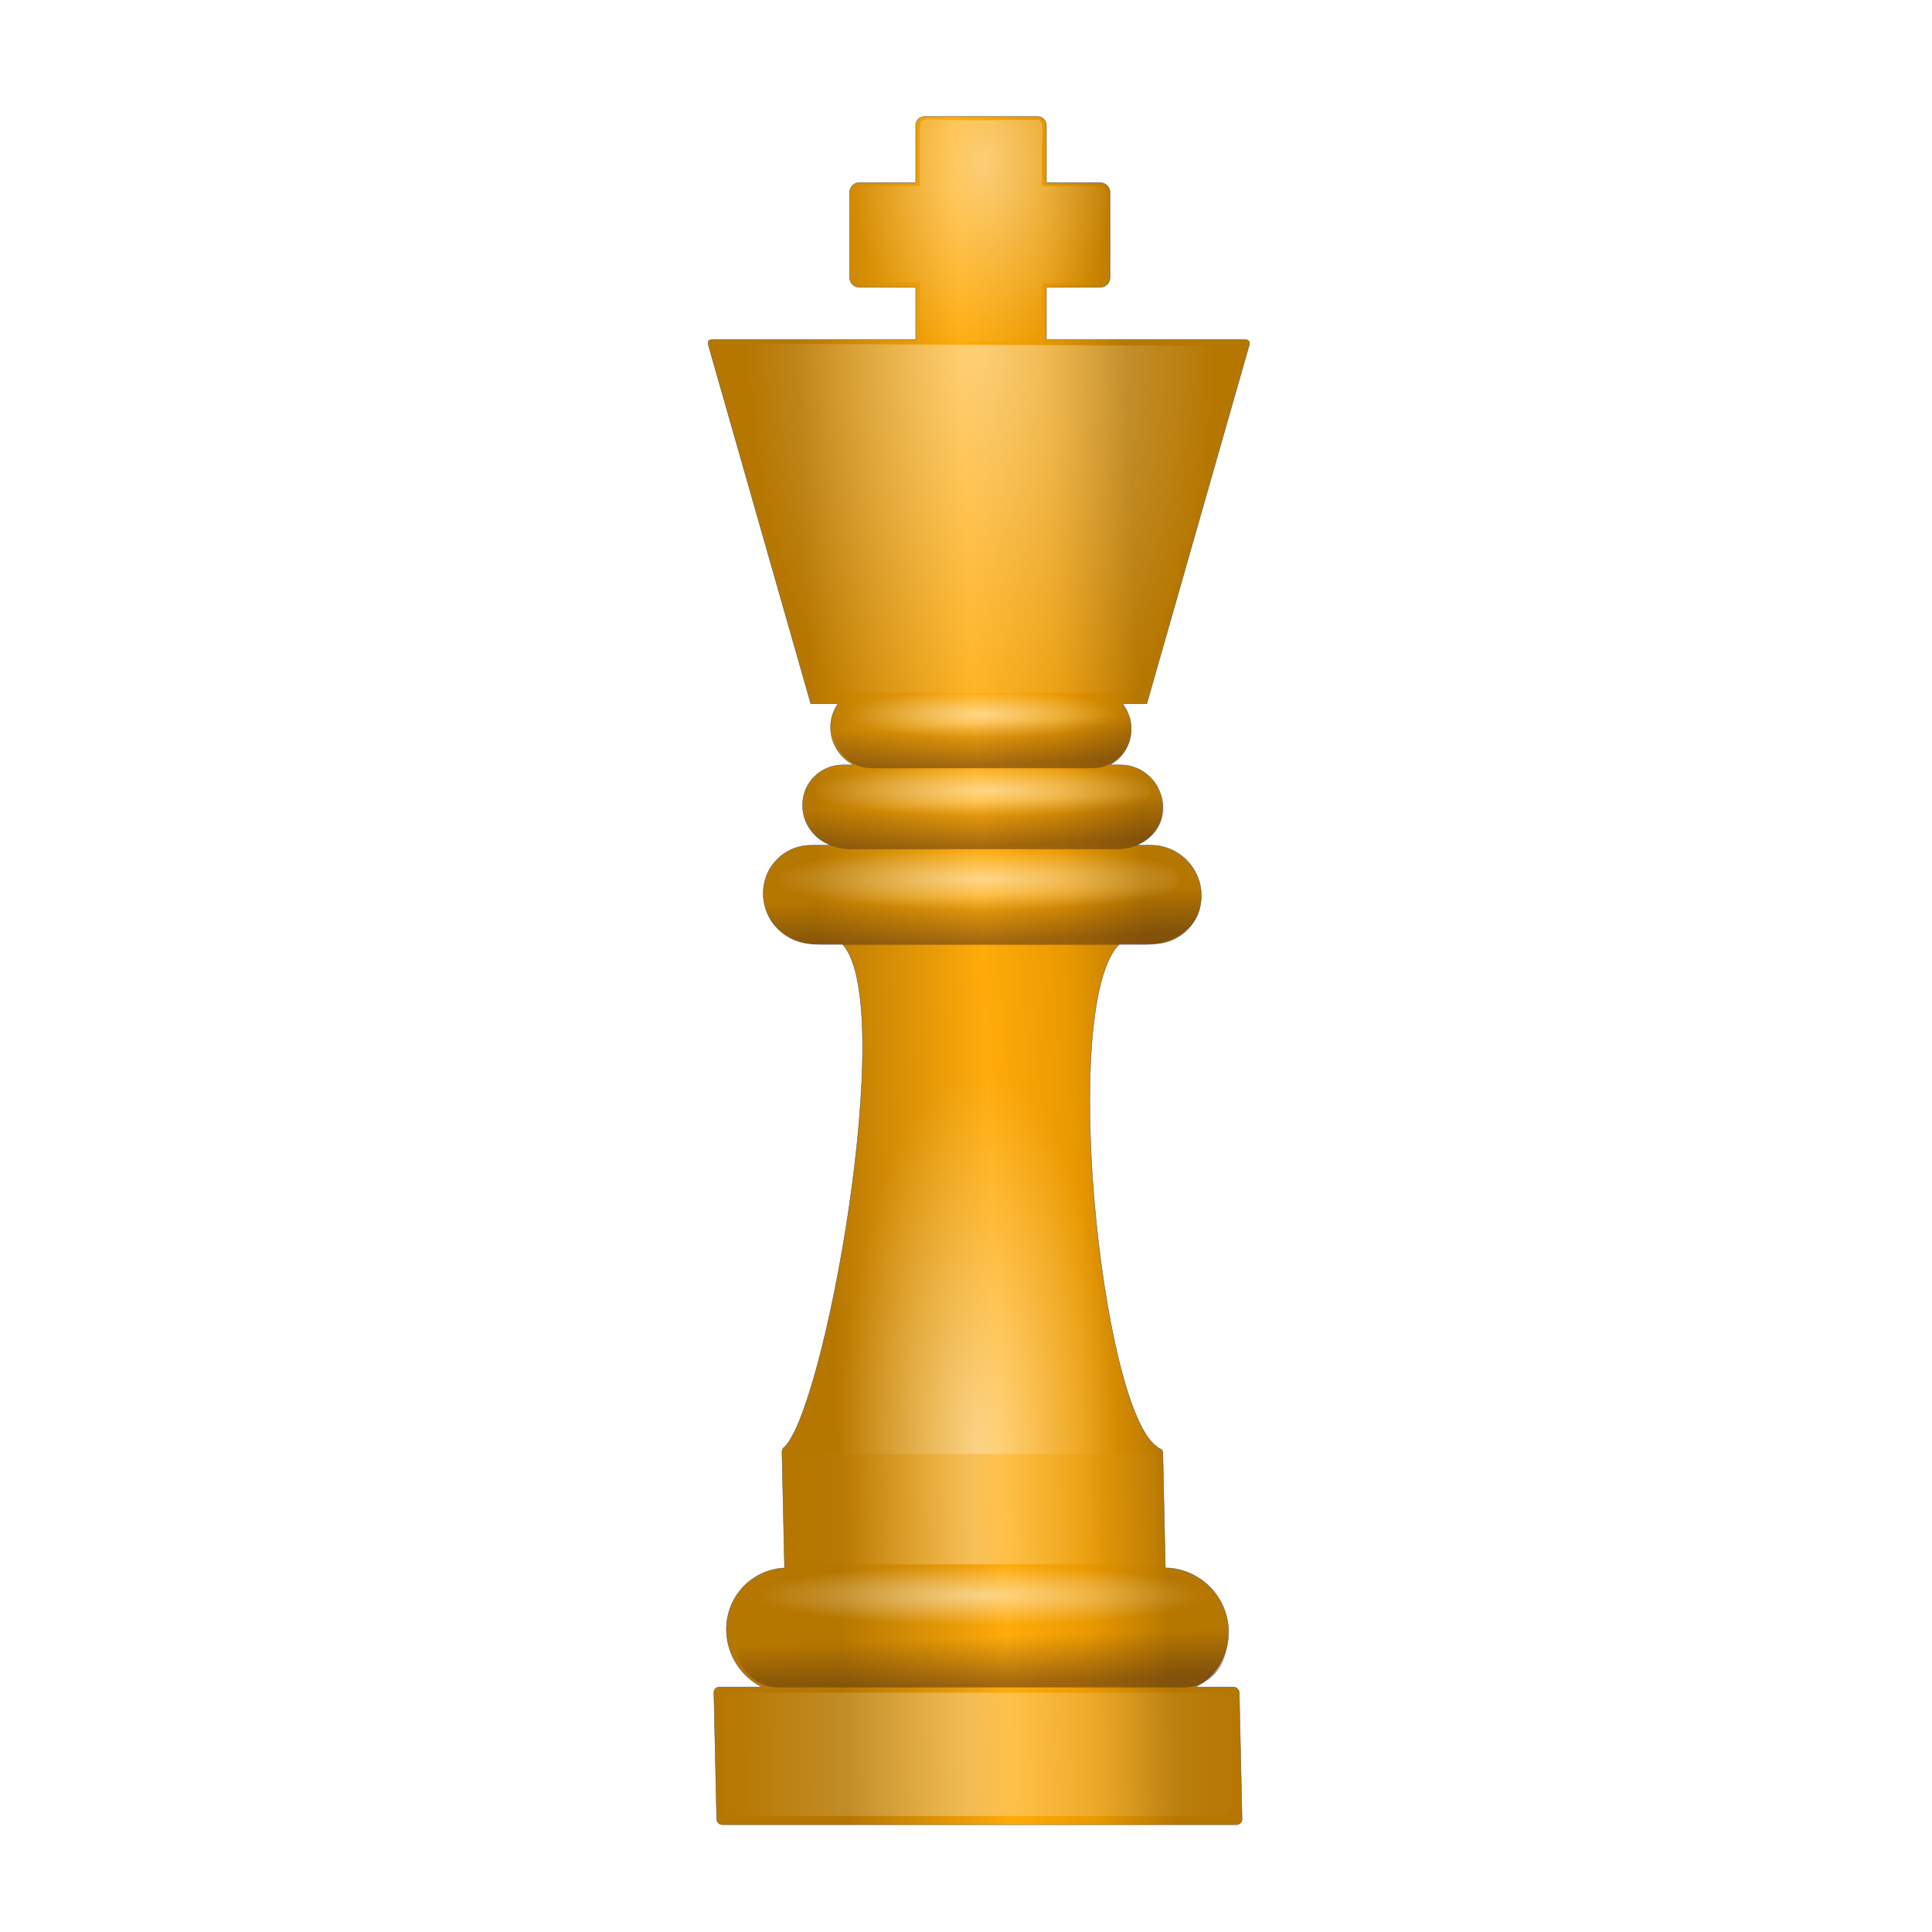
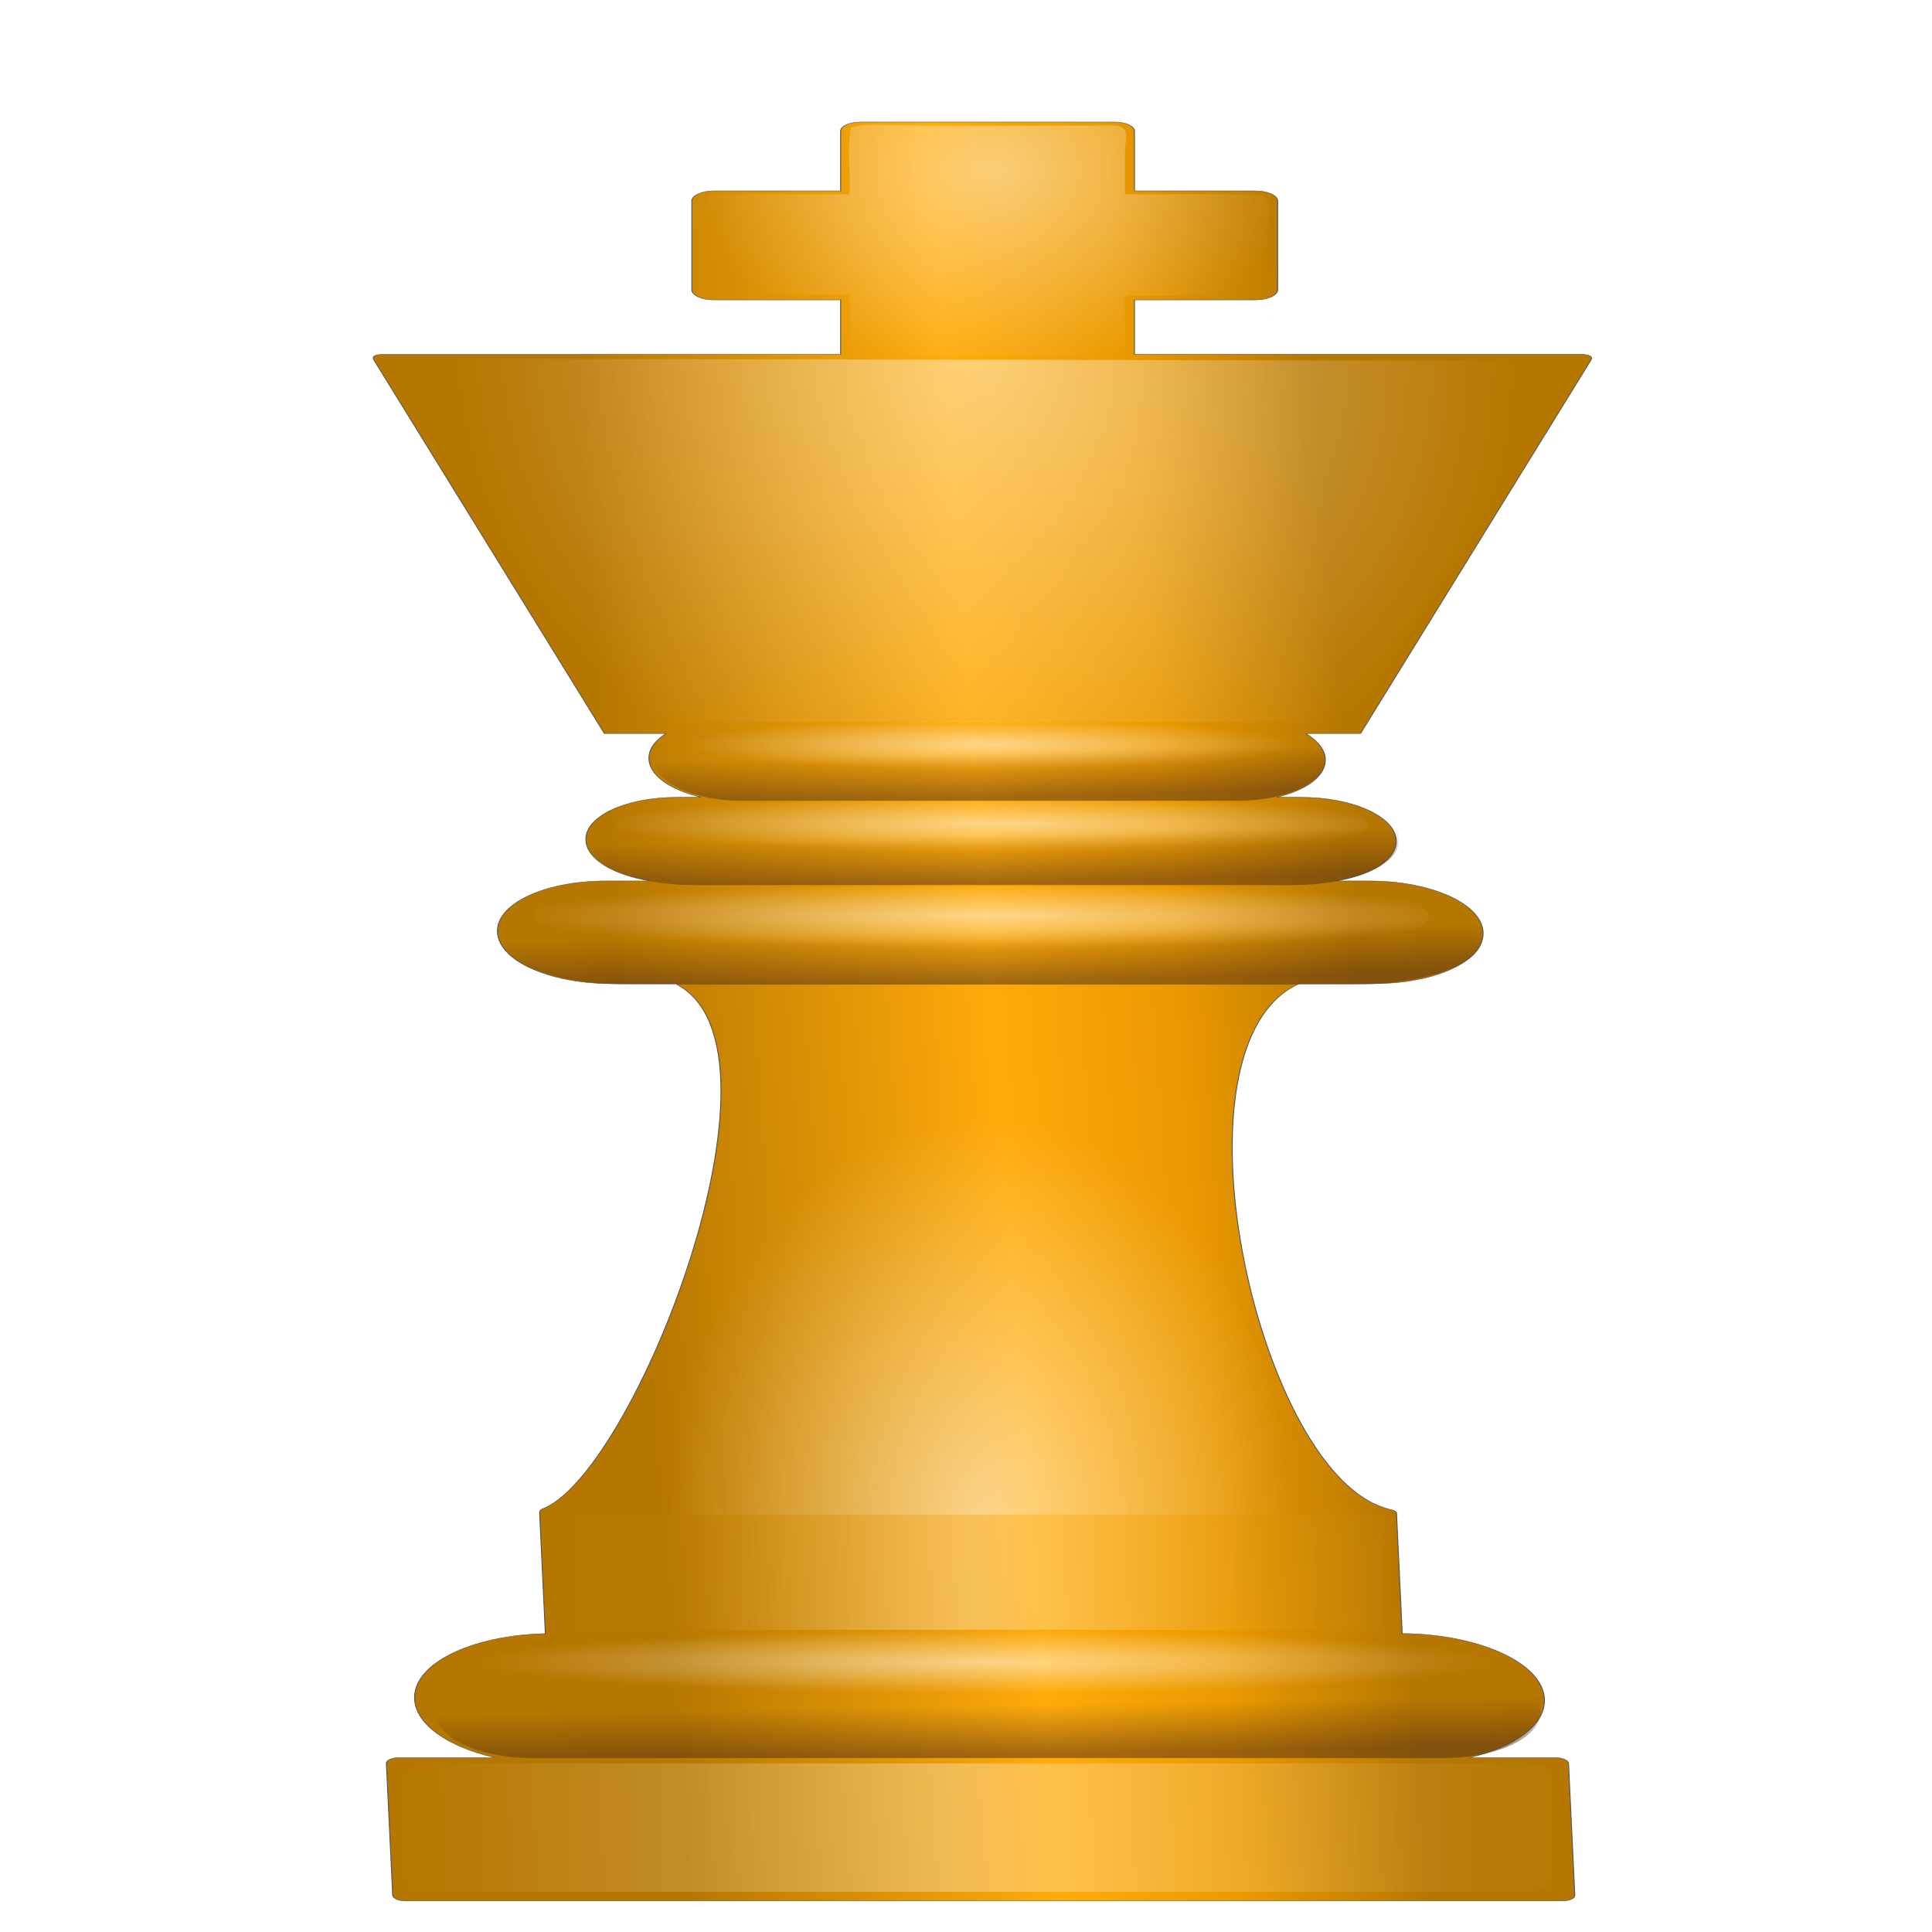
- <svg xmlns="http://www.w3.org/2000/svg" xmlns:xlink="http://www.w3.org/1999/xlink" version="1.0" width="45" height="45" id="svg3128">
+ <svg xmlns="http://www.w3.org/2000/svg" xmlns:xlink="http://www.w3.org/1999/xlink" version="1.0" width="35" height="35" id="svg3128">
  <defs id="defs3130">
    <linearGradient x1="-737.646" y1="-768.342" x2="-738.576" y2="-791.406" id="linearGradient11985" xlink:href="#linearGradient3525" gradientUnits="userSpaceOnUse" gradientTransform="matrix(1.126243,0,0,1,91.70154,364.2942)" />
    <linearGradient x1="-737.646" y1="-768.342" x2="-738.576" y2="-791.406" id="linearGradient11983" xlink:href="#linearGradient3525" gradientUnits="userSpaceOnUse" gradientTransform="matrix(0.6843937,0,0,0.9031811,-231.637,-160.8275)" />
    <linearGradient id="linearGradient5496">
      <stop id="stop5498" style="stop-color:#ffffff;stop-opacity:1" offset="0" />
      <stop id="stop5500" style="stop-color:#ffffff;stop-opacity:0" offset="1" />
    </linearGradient>
-     <radialGradient cx="-822.109" cy="-1076.481" r="62.19" fx="-822.109" fy="-1076.481" id="radialGradient11981" xlink:href="#linearGradient5496" gradientUnits="userSpaceOnUse" gradientTransform="matrix(-2.0654343e-2,1.568903,1.055561,1.3896287e-2,387.7352,153.8451)" />
-     <radialGradient cx="-813.804" cy="-931.851" r="128.444" fx="-813.804" fy="-931.851" id="radialGradient11979" xlink:href="#linearGradient8558" gradientUnits="userSpaceOnUse" gradientTransform="matrix(-0.8986335,1.9940634e-2,3.9103012e-2,1.762193,-1429.023,594.5518)" />
+     <radialGradient cx="-822.109" cy="-1076.481" r="62.19" fx="-822.109" fy="-1076.481" id="radialGradient11981" xlink:href="#linearGradient5496" gradientUnits="userSpaceOnUse" gradientTransform="matrix(-0.02065434,1.568903,1.055561,0.01389629,387.7352,153.8451)" />
+     <radialGradient cx="-813.804" cy="-931.851" r="128.444" fx="-813.804" fy="-931.851" id="radialGradient11979" xlink:href="#linearGradient8558" gradientUnits="userSpaceOnUse" gradientTransform="matrix(-0.8986335,0.01994063,0.03910301,1.762193,-1429.023,594.5518)" />
    <radialGradient cx="-820.078" cy="-748.451" r="82.007" fx="-820.078" fy="-748.451" id="radialGradient11977" xlink:href="#linearGradient3446" gradientUnits="userSpaceOnUse" gradientTransform="matrix(1.280422,-6.209337e-8,5.8586999e-7,0.1848759,1782.088,-660.6446)" />
    <linearGradient x1="-737.646" y1="-768.342" x2="-738.576" y2="-791.406" id="linearGradient11975" xlink:href="#linearGradient3525" gradientUnits="userSpaceOnUse" gradientTransform="matrix(0.8254883,0,0,0.9354541,-127.4648,-96.36177)" />
    <linearGradient id="linearGradient3446">
      <stop id="stop3448" style="stop-color:#ffffff;stop-opacity:1" offset="0" />
      <stop id="stop3450" style="stop-color:#ffffff;stop-opacity:0" offset="1" />
    </linearGradient>
    <radialGradient cx="-820.078" cy="-748.451" r="82.007" fx="-820.078" fy="-748.451" id="radialGradient11973" xlink:href="#linearGradient3446" gradientUnits="userSpaceOnUse" gradientTransform="matrix(1.076363,-5.2363565e-8,4.9250079e-7,0.1559065,1613.035,-725.7291)" />
    <radialGradient cx="155.569" cy="-469.582" r="66.244" fx="155.569" fy="-469.582" id="radialGradient11971" xlink:href="#linearGradient4228" gradientUnits="userSpaceOnUse" gradientTransform="matrix(1.355042,-3.6795125e-6,6.6053125e-7,0.2388394,522.554,-767.6184)" />
    <radialGradient cx="152.898" cy="886.255" r="66.244" fx="152.898" fy="886.255" id="radialGradient11969" xlink:href="#linearGradient4228" gradientUnits="userSpaceOnUse" gradientTransform="matrix(-1.375739,-3.2714855e-6,-1.1383924e-6,3.781195,-524.4577,-3868.192)" />
    <linearGradient x1="41.734" y1="-264.4" x2="247.516" y2="-264.4" id="linearGradient11967" xlink:href="#linearGradient3181" gradientUnits="userSpaceOnUse" gradientTransform="matrix(1.026385,0,0,1.040653,573.2715,-214.8929)" />
    <linearGradient x1="-60.187" y1="-148.752" x2="333.222" y2="-145.025" id="linearGradient11965" xlink:href="#linearGradient3181" gradientUnits="userSpaceOnUse" gradientTransform="matrix(1,0,0,1.040653,576.716,-214.8929)" />
    <radialGradient cx="154.256" cy="25.652" r="66.244" fx="154.256" fy="25.652" id="radialGradient11963" xlink:href="#linearGradient4228" gradientUnits="userSpaceOnUse" gradientTransform="matrix(2.23632,-4.0725502e-6,3.9455668e-7,0.2964392,388.9589,-455.3204)" />
    <linearGradient x1="-737.646" y1="-768.342" x2="-738.576" y2="-791.406" id="linearGradient11961" xlink:href="#linearGradient3525" gradientUnits="userSpaceOnUse" />
    <linearGradient x1="-813.761" y1="-772.046" x2="-652.45" y2="-777.62" id="linearGradient11959" xlink:href="#linearGradient5840" gradientUnits="userSpaceOnUse" />
    <linearGradient x1="-737.646" y1="-768.342" x2="-738.576" y2="-791.406" id="linearGradient5871" xlink:href="#linearGradient3525" gradientUnits="userSpaceOnUse" gradientTransform="matrix(0.901854,0,0,0.571795,-970.9339,39.0324)" />
    <linearGradient x1="-737.646" y1="-768.342" x2="-738.576" y2="-791.406" id="linearGradient5874" xlink:href="#linearGradient3525" gradientUnits="userSpaceOnUse" gradientTransform="matrix(0.5213584,0,0,0.571795,-1253.373,-176.4262)" />
    <linearGradient x1="-737.646" y1="-768.342" x2="-738.576" y2="-791.406" id="linearGradient5877" xlink:href="#linearGradient3525" gradientUnits="userSpaceOnUse" gradientTransform="matrix(0.7095268,0,0,1,-1113.754,118.2257)" />
    <linearGradient x1="-443.979" y1="-728.637" x2="-443.979" y2="-717.446" id="linearGradient5880" xlink:href="#linearGradient5680" gradientUnits="userSpaceOnUse" gradientTransform="matrix(1.644865,0,0,1,-914.4795,15.8421)" spreadMethod="pad" />
    <linearGradient x1="41.734" y1="-264.4" x2="247.516" y2="-264.4" id="linearGradient5883" xlink:href="#linearGradient3181" gradientUnits="userSpaceOnUse" gradientTransform="matrix(0.8684956,0,0,1.876428,1494.303,-268.1801)" />
-     <radialGradient cx="-289.323" cy="-423.346" r="99.436" fx="-289.323" fy="-423.346" id="radialGradient5886" xlink:href="#linearGradient8558" gradientUnits="userSpaceOnUse" gradientTransform="matrix(0.5378467,-4.7434514e-3,7.0968356e-4,0.1289604,1790.469,-586.8958)" />
-     <radialGradient cx="-289.323" cy="-423.346" r="99.436" fx="-289.323" fy="-423.346" id="radialGradient5889" xlink:href="#linearGradient8558" gradientUnits="userSpaceOnUse" gradientTransform="matrix(0.7480353,-7.2990757e-3,9.8702541e-4,0.1984403,1850.458,-606.3298)" />
+     <radialGradient cx="-289.323" cy="-423.346" r="99.436" fx="-289.323" fy="-423.346" id="radialGradient5886" xlink:href="#linearGradient8558" gradientUnits="userSpaceOnUse" gradientTransform="matrix(0.5378467,-0.00474345,7.0968356e-4,0.1289604,1790.469,-586.8958)" />
+     <radialGradient cx="-289.323" cy="-423.346" r="99.436" fx="-289.323" fy="-423.346" id="radialGradient5889" xlink:href="#linearGradient8558" gradientUnits="userSpaceOnUse" gradientTransform="matrix(0.7480353,-0.00729908,9.8702541e-4,0.1984403,1850.458,-606.3298)" />
    <linearGradient id="linearGradient8558">
      <stop id="stop8560" style="stop-color:#ffffff;stop-opacity:1" offset="0" />
      <stop id="stop8562" style="stop-color:#ffffff;stop-opacity:0" offset="1" />
    </linearGradient>
-     <radialGradient cx="-289.323" cy="-423.346" r="99.436" fx="-289.323" fy="-423.346" id="radialGradient5892" xlink:href="#linearGradient8558" gradientUnits="userSpaceOnUse" gradientTransform="matrix(1.04715,-5.311368e-3,1.3817042e-3,0.1444004,1936.594,-376.269)" />
+     <radialGradient cx="-289.323" cy="-423.346" r="99.436" fx="-289.323" fy="-423.346" id="radialGradient5892" xlink:href="#linearGradient8558" gradientUnits="userSpaceOnUse" gradientTransform="matrix(1.04715,-0.00531137,0.0013817,0.1444004,1936.594,-376.269)" />
    <radialGradient cx="152.898" cy="886.255" r="66.244" fx="152.898" fy="886.255" id="radialGradient5895" xlink:href="#linearGradient4228" gradientUnits="userSpaceOnUse" gradientTransform="matrix(-1.456268,-2.164374e-6,-1.8315257e-6,2.252527,-1410.052,-2450.133)" />
    <linearGradient x1="41.734" y1="-264.4" x2="247.516" y2="-264.4" id="linearGradient5898" xlink:href="#linearGradient3181" gradientUnits="userSpaceOnUse" gradientTransform="matrix(1.148526,0,0,1.053263,1451.092,-92.78182)" />
    <linearGradient x1="-1702.272" y1="-622.191" x2="-1568.028" y2="-623.783" id="linearGradient5901" xlink:href="#linearGradient5840" gradientUnits="userSpaceOnUse" />
    <linearGradient id="linearGradient9854">
      <stop id="stop9856" style="stop-color:#7c5000;stop-opacity:0.698" offset="0" />
      <stop id="stop9858" style="stop-color:#9e6700;stop-opacity:0" offset="1" />
    </linearGradient>
    <linearGradient x1="-1991.317" y1="-665.365" x2="-1921.168" y2="-669.299" id="linearGradient12101" xlink:href="#linearGradient9854" gradientUnits="userSpaceOnUse" gradientTransform="translate(14.07862,5.528165)" />
-     <radialGradient cx="-1890.621" cy="-704.36" r="37.579" fx="-1890.621" fy="-704.36" id="radialGradient12104" xlink:href="#linearGradient5946" gradientUnits="userSpaceOnUse" gradientTransform="matrix(2.125536,0.1743785,-4.8309293e-2,0.588852,2105.968,46.97171)" />
+     <radialGradient cx="-1890.621" cy="-704.36" r="37.579" fx="-1890.621" fy="-704.36" id="radialGradient12104" xlink:href="#linearGradient5946" gradientUnits="userSpaceOnUse" gradientTransform="matrix(2.125536,0.1743785,-0.04830929,0.588852,2105.968,46.97171)" />
    <linearGradient id="linearGradient5946">
      <stop id="stop5952" style="stop-color:#c37f00;stop-opacity:0.698" offset="0" />
      <stop id="stop5954" style="stop-color:#9e6700;stop-opacity:0" offset="1" />
    </linearGradient>
    <radialGradient cx="-1817.361" cy="-512.957" r="38.487" fx="-1817.361" fy="-512.957" id="radialGradient12107" xlink:href="#linearGradient5946" gradientUnits="userSpaceOnUse" gradientTransform="matrix(0.6848221,0.4325177,-0.6351351,1.005634,-892.9723,799.2815)" />
    <linearGradient x1="-737.646" y1="-768.342" x2="-738.576" y2="-791.406" id="linearGradient12110" xlink:href="#linearGradient3525" gradientUnits="userSpaceOnUse" gradientTransform="matrix(0.9675805,0,0,1,-1172.331,378.9221)" />
    <radialGradient cx="-388.359" cy="-695.49" r="25.15" fx="-388.359" fy="-695.49" id="radialGradient12113" xlink:href="#linearGradient10876" gradientUnits="userSpaceOnUse" gradientTransform="matrix(-2.06171,-2.466233,-0.9267371,1.464039,-3265.262,-538.5127)" />
    <radialGradient cx="-388.359" cy="-695.49" r="25.15" fx="-388.359" fy="-695.49" id="radialGradient12116" xlink:href="#linearGradient10876" gradientUnits="userSpaceOnUse" gradientTransform="matrix(-2.127775,-0.7659825,-0.19245,1.182872,-2867.193,-223.0554)" />
    <radialGradient cx="-310.313" cy="-467.071" r="85.877" fx="-310.313" fy="-467.071" id="radialGradient12119" xlink:href="#linearGradient4228" gradientUnits="userSpaceOnUse" gradientTransform="matrix(-0.4162423,-2.159265,-0.8154007,0.2527145,-2387.886,-1004.893)" />
    <linearGradient id="linearGradient10876">
      <stop id="stop10878" style="stop-color:#ffffff;stop-opacity:1" offset="0" />
      <stop id="stop10880" style="stop-color:#ffffff;stop-opacity:0" offset="1" />
    </linearGradient>
-     <radialGradient cx="-395.669" cy="-702.503" r="25.15" fx="-395.669" fy="-702.503" id="radialGradient12122" xlink:href="#linearGradient10876" gradientUnits="userSpaceOnUse" gradientTransform="matrix(-0.8792228,5.0911946e-3,-9.3106379e-3,0.3022382,-2155.131,-505.9624)" />
-     <radialGradient cx="-334.302" cy="-764.838" r="94.433" fx="-334.302" fy="-764.838" id="radialGradient12125" xlink:href="#linearGradient4228" gradientUnits="userSpaceOnUse" gradientTransform="matrix(-1.490001,-0.2147937,-2.9131883e-2,0.1970226,-2378.05,-697.7724)" />
+     <radialGradient cx="-395.669" cy="-702.503" r="25.15" fx="-395.669" fy="-702.503" id="radialGradient12122" xlink:href="#linearGradient10876" gradientUnits="userSpaceOnUse" gradientTransform="matrix(-0.8792228,0.00509119,-0.00931064,0.3022382,-2155.131,-505.9624)" />
+     <radialGradient cx="-334.302" cy="-764.838" r="94.433" fx="-334.302" fy="-764.838" id="radialGradient12125" xlink:href="#linearGradient4228" gradientUnits="userSpaceOnUse" gradientTransform="matrix(-1.490001,-0.2147937,-0.02913188,0.1970226,-2378.05,-697.7724)" />
    <linearGradient x1="-60.187" y1="-148.752" x2="333.222" y2="-145.025" id="linearGradient12128" xlink:href="#linearGradient3181" gradientUnits="userSpaceOnUse" gradientTransform="matrix(0.8289305,0,0,0.8363793,1750.709,-237.9766)" />
-     <radialGradient cx="380.796" cy="-195.182" r="66.244" fx="380.796" fy="-195.182" id="radialGradient12131" xlink:href="#linearGradient4228" gradientUnits="userSpaceOnUse" gradientTransform="matrix(2.096371,3.562401e-3,-1.1799847e-3,0.321934,1084.624,-371.0464)" />
+     <radialGradient cx="380.796" cy="-195.182" r="66.244" fx="380.796" fy="-195.182" id="radialGradient12131" xlink:href="#linearGradient4228" gradientUnits="userSpaceOnUse" gradientTransform="matrix(2.096371,0.0035624,-0.00117998,0.321934,1084.624,-371.0464)" />
    <linearGradient x1="-1982.307" y1="-606.728" x2="-1776.891" y2="-617.825" id="linearGradient12134" xlink:href="#linearGradient5840" gradientUnits="userSpaceOnUse" gradientTransform="translate(13.76493,4.740795)" />
    <linearGradient x1="-736.053" y1="-927.183" x2="-735.891" y2="-916.986" id="linearGradient12055" xlink:href="#linearGradient3525" gradientUnits="userSpaceOnUse" gradientTransform="matrix(0.9577117,0,0,0.5510574,-1436.858,-15.97734)" />
    <linearGradient id="linearGradient3525">
      <stop id="stop3527" style="stop-color:#502d16;stop-opacity:1" offset="0" />
      <stop id="stop3529" style="stop-color:#502d16;stop-opacity:0" offset="1" />
    </linearGradient>
    <linearGradient x1="-737.646" y1="-768.342" x2="-738.576" y2="-791.406" id="linearGradient12030" xlink:href="#linearGradient3525" gradientUnits="userSpaceOnUse" gradientTransform="matrix(0.9046787,0,0,0.9025273,-1474.872,309.877)" />
    <linearGradient id="linearGradient5680">
      <stop id="stop5682" style="stop-color:#502d16;stop-opacity:0" offset="0" />
      <stop id="stop5686" style="stop-color:#502d16;stop-opacity:0.498" offset="0.5" />
      <stop id="stop5684" style="stop-color:#502d16;stop-opacity:0" offset="1" />
    </linearGradient>
    <linearGradient x1="-443.979" y1="-730.861" x2="-443.979" y2="-711.887" id="linearGradient12033" xlink:href="#linearGradient5680" gradientUnits="userSpaceOnUse" gradientTransform="matrix(1,0,0,0.5379167,-1699.446,-196.4223)" spreadMethod="pad" />
    <radialGradient cx="154.256" cy="25.652" r="66.244" fx="154.256" fy="25.652" id="radialGradient12036" xlink:href="#linearGradient4228" gradientUnits="userSpaceOnUse" gradientTransform="matrix(1.997649,-4.0725502e-6,3.5244767e-7,0.2964392,1838.549,-418.3847)" />
    <radialGradient cx="154.655" cy="-2310.155" r="66.244" fx="154.655" fy="-2310.155" id="radialGradient12039" xlink:href="#linearGradient4228" gradientUnits="userSpaceOnUse" gradientTransform="matrix(-0.9551359,1.0902788e-7,0,0.7708882,-1986.266,1120.764)" />
    <radialGradient cx="-582.549" cy="-495.996" r="65.009" fx="-582.549" fy="-495.996" id="radialGradient12042" xlink:href="#linearGradient4228" gradientUnits="userSpaceOnUse" gradientTransform="matrix(-1.222056,-4.1308823e-7,-1.4469882e-7,0.4314167,-2844.806,-357.9894)" />
    <linearGradient id="linearGradient4228">
      <stop id="stop4230" style="stop-color:#ffffff;stop-opacity:1" offset="0" />
      <stop id="stop3161" style="stop-color:#ffffff;stop-opacity:0" offset="0.747" />
      <stop id="stop4232" style="stop-color:#ffffff;stop-opacity:0" offset="1" />
    </linearGradient>
    <radialGradient cx="152.898" cy="886.255" r="66.244" fx="152.898" fy="886.255" id="radialGradient12045" xlink:href="#linearGradient4228" gradientUnits="userSpaceOnUse" gradientTransform="matrix(-1.375739,-1.1499432e-6,-1.1383924e-6,1.329109,-1928.526,-1605.592)" />
    <linearGradient id="linearGradient3181">
      <stop id="stop3183" style="stop-color:#ffffff;stop-opacity:0" offset="0" />
      <stop id="stop3189" style="stop-color:#ffffff;stop-opacity:0.069" offset="0.267" />
      <stop id="stop3185" style="stop-color:#ffffff;stop-opacity:0.866" offset="0.57" />
      <stop id="stop3191" style="stop-color:#ffffff;stop-opacity:0.045" offset="0.856" />
      <stop id="stop3187" style="stop-color:#ffffff;stop-opacity:0" offset="1" />
    </linearGradient>
    <linearGradient x1="41.734" y1="-264.4" x2="247.516" y2="-264.4" id="linearGradient12048" xlink:href="#linearGradient3181" gradientUnits="userSpaceOnUse" gradientTransform="matrix(1.026385,0,0,0.834419,1975.1,-137.6011)" />
    <linearGradient id="linearGradient5840">
      <stop id="stop5842" style="stop-color:#b67700;stop-opacity:1" offset="0" />
      <stop id="stop5846" style="stop-color:#ffab0a;stop-opacity:1" offset="0.5" />
      <stop id="stop3521" style="stop-color:#ea9900;stop-opacity:1" offset="0.75" />
      <stop id="stop5844" style="stop-color:#b67700;stop-opacity:1" offset="1" />
    </linearGradient>
    <linearGradient x1="-2199.86" y1="-535.625" x2="-2067.669" y2="-536.11" id="linearGradient12051" xlink:href="#linearGradient5840" gradientUnits="userSpaceOnUse" gradientTransform="translate(0,0.8987752)" />
  </defs>
-   <g id="layer1">
-     <g transform="matrix(4.7482665e-2,0,0,4.7482665e-2,57.68286,58.41479)" id="g11943">
-       <path d="M -705.855,-1173.077 C -703.463,-1173.077 -701.543,-1171.157 -701.543,-1168.764 L -701.543,-1140.639 L -675.136,-1140.639 C -672.479,-1140.639 -670.324,-1138.516 -670.324,-1135.858 L -670.324,-1094.108 C -670.324,-1091.45 -672.478,-1089.295 -675.136,-1089.295 L -701.543,-1089.295 L -701.543,-1063.639 L -603.636,-1063.639 C -602.069,-1063.314 -601.625,-1062.349 -602.043,-1060.889 L -652.261,-885.045 L -664.168,-885.045 C -661.624,-881.684 -660.049,-877.524 -659.949,-873.014 C -659.775,-865.143 -664.06,-858.371 -670.511,-855.014 L -665.168,-855.014 C -653.95,-855.014 -644.729,-845.982 -644.48,-834.764 C -644.283,-825.851 -649.821,-818.327 -657.73,-815.608 L -650.23,-815.608 C -636.843,-815.608 -625.839,-804.839 -625.543,-791.452 C -625.246,-778.064 -635.78,-767.264 -649.168,-767.264 L -665.605,-767.264 C -695.195,-738.832 -675.141,-541.379 -647.668,-520.858 C -645.658,-519.065 -644.999,-519.758 -644.418,-518.077 L -643.168,-461.139 C -626.31,-460.841 -612.542,-447.189 -612.168,-430.264 C -611.9,-418.189 -618.511,-407.755 -628.449,-402.671 L -609.761,-402.671 C -608.235,-402.671 -606.952,-401.447 -606.918,-399.921 L -605.543,-337.921 C -605.509,-336.394 -606.735,-335.17 -608.261,-335.171 L -860.449,-335.171 C -861.976,-335.171 -863.228,-336.394 -863.261,-337.921 L -864.636,-399.921 C -864.67,-401.448 -863.476,-402.671 -861.949,-402.671 L -840.98,-402.671 C -851.144,-407.755 -858.213,-418.189 -858.48,-430.264 C -858.847,-446.812 -846.285,-460.24 -829.98,-461.108 L -831.23,-518.077 C -831.245,-518.729 -831.033,-519.325 -830.668,-519.795 C -810.663,-535.788 -774.292,-736.24 -801.324,-766.827 C -801.303,-766.981 -801.25,-767.115 -801.199,-767.264 L -815.73,-767.264 C -829.117,-767.264 -840.121,-778.065 -840.418,-791.452 C -840.714,-804.839 -830.18,-815.608 -816.793,-815.608 L -807.043,-815.608 C -815.07,-818.328 -820.939,-825.853 -821.136,-834.764 C -821.385,-845.982 -812.541,-855.014 -801.324,-855.014 L -796.011,-855.014 C -802.612,-858.371 -807.212,-865.143 -807.386,-873.014 C -807.486,-877.53 -806.109,-881.683 -803.699,-885.045 L -817.105,-885.045 L -867.324,-1060.889 C -867.796,-1062.598 -867.293,-1063.632 -865.355,-1063.639 L -765.605,-1063.639 L -765.605,-1089.295 L -793.261,-1089.295 C -795.92,-1089.295 -798.043,-1091.45 -798.043,-1094.108 L -798.043,-1135.858 C -798.043,-1138.516 -795.92,-1140.639 -793.261,-1140.639 L -765.605,-1140.639 L -765.605,-1168.764 C -765.605,-1171.157 -763.685,-1173.077 -761.293,-1173.077 L -705.855,-1173.077 z" id="path5700" style="fill:url(#linearGradient11959);fill-opacity:1;fill-rule:nonzero;stroke:#525252;stroke-width:0.199;stroke-linecap:butt;stroke-linejoin:miter;marker:none;marker-start:none;marker-mid:none;marker-end:none;stroke-miterlimit:4;stroke-dashoffset:0;stroke-opacity:1;visibility:visible;display:inline;overflow:visible;enable-background:accumulate" />
-       <rect width="213.945" height="49.229" rx="27.866" ry="21.673" x="-839.657" y="-816.021" id="rect3523" style="opacity:0.515;fill:url(#linearGradient11961);fill-opacity:1;fill-rule:nonzero;stroke:none;stroke-width:3.199;stroke-linecap:butt;stroke-linejoin:miter;marker:none;marker-start:none;marker-mid:none;marker-end:none;stroke-miterlimit:4;stroke-dasharray:none;stroke-dashoffset:0;stroke-opacity:1;visibility:visible;display:inline;overflow:visible;enable-background:accumulate" />
-       <rect width="234.698" height="54.121" ry="27.061" x="616.576" y="-474.777" transform="scale(-1,1)" id="rect5702" style="opacity:0.515;fill:url(#radialGradient11963);fill-opacity:1;fill-rule:nonzero;stroke:none;stroke-width:0.662;stroke-linecap:butt;stroke-linejoin:miter;marker:none;marker-start:none;marker-mid:none;marker-end:none;stroke-miterlimit:4;stroke-dasharray:none;stroke-dashoffset:0;stroke-opacity:1;visibility:visible;display:inline;overflow:visible;enable-background:accumulate" />
-       <rect width="249.862" height="60.487" ry="5.294" x="610.455" y="-399.935" transform="scale(-1,1)" id="rect5704" style="opacity:0.356;fill:url(#linearGradient11965);fill-opacity:1;fill-rule:nonzero;stroke:none;stroke-width:0.662;stroke-linecap:butt;stroke-linejoin:miter;marker:none;marker-start:none;marker-mid:none;marker-end:none;stroke-miterlimit:4;stroke-dasharray:none;stroke-dashoffset:0;stroke-opacity:1;visibility:visible;display:inline;overflow:visible;enable-background:accumulate" />
-       <rect width="180.076" height="54.347" ry="0" x="647.242" y="-517.215" transform="scale(-1,1)" id="rect5706" style="opacity:0.376;fill:url(#linearGradient11967);fill-opacity:1;fill-rule:nonzero;stroke:none;stroke-width:0.662;stroke-linecap:butt;stroke-linejoin:miter;marker:none;marker-start:none;marker-mid:none;marker-end:none;stroke-miterlimit:4;stroke-dasharray:none;stroke-dashoffset:0;stroke-opacity:1;visibility:visible;display:inline;overflow:visible;enable-background:accumulate" />
-       <path d="M -667.35,-767.486 L -793.493,-765.178 C -777.429,-640.503 -808.201,-582.101 -825.941,-517.09 L -648.287,-517.09 C -700.666,-624.726 -683.321,-745.778 -667.35,-767.486 z" id="path5708" style="opacity:0.515;fill:url(#radialGradient11969);fill-opacity:1;fill-rule:nonzero;stroke:none;stroke-width:0.662;stroke-linecap:butt;stroke-linejoin:miter;marker:none;marker-start:none;marker-mid:none;marker-end:none;stroke-miterlimit:4;stroke-dasharray:none;stroke-dashoffset:0;stroke-opacity:1;visibility:visible;display:inline;overflow:visible;enable-background:accumulate" />
-       <rect width="132.489" height="38.09" ry="15.374" x="667.112" y="-898.819" transform="scale(-1,1)" id="rect5710" style="opacity:0.515;fill:url(#radialGradient11971);fill-opacity:1;fill-rule:nonzero;stroke:none;stroke-width:0.662;stroke-linecap:butt;stroke-linejoin:miter;marker:none;marker-start:none;marker-mid:none;marker-end:none;stroke-miterlimit:4;stroke-dasharray:none;stroke-dashoffset:0;stroke-opacity:1;visibility:visible;display:inline;overflow:visible;enable-background:accumulate" />
-       <rect width="164.015" height="25.566" rx="32.182" ry="12.783" x="650.702" y="-855.2" transform="scale(-1,1)" id="rect5712" style="opacity:0.515;fill:url(#radialGradient11973);fill-opacity:1;fill-rule:nonzero;stroke:none;stroke-width:0.662;stroke-linecap:butt;stroke-linejoin:miter;marker:none;marker-start:none;marker-mid:none;marker-end:none;stroke-miterlimit:4;stroke-dasharray:none;stroke-dashoffset:0;stroke-opacity:1;visibility:visible;display:inline;overflow:visible;enable-background:accumulate" />
-       <rect width="176.609" height="46.051" rx="23.003" ry="20.274" x="-820.592" y="-859.712" id="rect3533" style="opacity:0.515;fill:url(#linearGradient11975);fill-opacity:1;fill-rule:nonzero;stroke:none;stroke-width:3.199;stroke-linecap:butt;stroke-linejoin:miter;marker:none;marker-start:none;marker-mid:none;marker-end:none;stroke-miterlimit:4;stroke-dasharray:none;stroke-dashoffset:0;stroke-opacity:1;visibility:visible;display:inline;overflow:visible;enable-background:accumulate" />
-       <rect width="195.109" height="30.317" rx="38.283" ry="15.158" x="637.314" y="-814.173" transform="scale(-1,1)" id="rect5714" style="opacity:0.515;fill:url(#radialGradient11977);fill-opacity:1;fill-rule:nonzero;stroke:none;stroke-width:0.662;stroke-linecap:butt;stroke-linejoin:miter;marker:none;marker-start:none;marker-mid:none;marker-end:none;stroke-miterlimit:4;stroke-dasharray:none;stroke-dashoffset:0;stroke-opacity:1;visibility:visible;display:inline;overflow:visible;enable-background:accumulate" />
-       <path d="M -605.792,-1060.54 L -862.594,-1061.645 C -849.153,-1006.847 -828.711,-931.863 -814.012,-890.46 L -654.374,-890.346 C -648.299,-912.086 -603.498,-1053.023 -605.792,-1060.54 z" id="path5716" style="opacity:0.451;fill:url(#radialGradient11979);fill-opacity:1;fill-rule:nonzero;stroke:none;stroke-width:0.662;stroke-linecap:butt;stroke-linejoin:miter;marker:none;marker-start:none;marker-mid:none;marker-end:none;stroke-miterlimit:4;stroke-dashoffset:0;stroke-opacity:1;visibility:visible;display:inline;overflow:visible;enable-background:accumulate" />
-       <path d="M -758.749,-1171.792 C -741.124,-1170.894 -723.346,-1171.506 -705.655,-1171.448 C -702.555,-1171.062 -703.414,-1165.433 -703.624,-1160.01 C -703.624,-1153.021 -703.624,-1146.031 -703.624,-1139.042 C -693.778,-1138.803 -683.752,-1139.487 -673.999,-1138.76 C -671.58,-1137.017 -671.882,-1129.922 -672.405,-1126.135 C -672.815,-1115.118 -671.647,-1103.764 -672.874,-1092.917 C -670.185,-1089.501 -703.253,-1092.269 -703.624,-1090.764 C -703.932,-1081.728 -703.173,-1071.402 -703.718,-1062.417 L -763.434,-1062.683 C -763.522,-1072.351 -763.686,-1082.002 -763.686,-1091.698 C -774.061,-1092.148 -784.808,-1090.871 -794.999,-1092.198 C -798.048,-1096.298 -795.083,-1102.787 -796.124,-1107.635 C -795.889,-1117.555 -796.564,-1127.652 -795.843,-1137.479 C -796.662,-1140.081 -775.011,-1138.775 -763.686,-1139.042 C -763.358,-1149.454 -764.293,-1160.147 -763.311,-1170.417 C -762.063,-1171.526 -760.455,-1171.819 -758.749,-1171.792 z" id="path5718" style="opacity:0.451;fill:url(#radialGradient11981);fill-opacity:1;fill-rule:nonzero;stroke:none;stroke-width:0.662;stroke-linecap:butt;stroke-linejoin:miter;marker:none;marker-start:none;marker-mid:none;marker-end:none;stroke-miterlimit:4;stroke-dashoffset:0;stroke-opacity:1;visibility:visible;display:inline;overflow:visible;enable-background:accumulate" />
-       <rect width="146.423" height="44.463" rx="19.071" ry="19.575" x="-806.293" y="-897.842" id="rect3537" style="opacity:0.515;fill:url(#linearGradient11983);fill-opacity:1;fill-rule:nonzero;stroke:none;stroke-width:3.199;stroke-linecap:butt;stroke-linejoin:miter;marker:none;marker-start:none;marker-mid:none;marker-end:none;stroke-miterlimit:4;stroke-dasharray:none;stroke-dashoffset:0;stroke-opacity:1;visibility:visible;display:inline;overflow:visible;enable-background:accumulate" />
-       <rect width="240.954" height="49.229" rx="21.056" ry="21.673" x="-853.956" y="-451.726" id="rect3541" style="opacity:0.515;fill:url(#linearGradient11985);fill-opacity:1;fill-rule:nonzero;stroke:none;stroke-width:3.199;stroke-linecap:butt;stroke-linejoin:miter;marker:none;marker-start:none;marker-mid:none;marker-end:none;stroke-miterlimit:4;stroke-dasharray:none;stroke-dashoffset:0;stroke-opacity:1;visibility:visible;display:inline;overflow:visible;enable-background:accumulate" />
+   <g id="layer1" transform="matrix(1.75,0,0,0.81,-22.09875,0.01250101)">
+     <g transform="matrix(0.04748267,0,0,0.04748267,57.68286,58.41479)" id="g11943">
+       <path d="m -705.855,-1173.077 c 2.392,0 4.312,1.92 4.312,4.312 l 0,28.125 26.406,0 c 2.658,0 4.812,2.123 4.812,4.781 l 0,41.75 c 0,2.658 -2.154,4.813 -4.812,4.813 l -26.406,0 0,25.656 97.906,0 c 1.567,0.325 2.012,1.29 1.594,2.75 l -50.219,175.844 -11.906,0 c 2.544,3.362 4.119,7.522 4.219,12.031 0.174,7.871 -4.111,14.643 -10.562,18 l 5.344,0 c 11.218,-3e-5 20.439,9.033 20.688,20.25 0.197,8.913 -5.34,16.438 -13.25,19.156 l 7.5,0 c 13.387,10e-6 24.391,10.769 24.688,24.156 0.296,13.387 -10.238,24.188 -23.625,24.188 l -16.438,0 c -29.589,28.433 -9.535,225.886 17.938,246.406 2.01,1.793 2.668,1.1 3.25,2.781 l 1.25,56.938 c 16.858,0.298 30.625,13.95 31,30.875 0.267,12.075 -6.343,22.509 -16.281,27.594 l 18.688,0 c 1.527,-3e-5 2.81,1.223 2.844,2.75 l 1.375,62 c 0.034,1.527 -1.192,2.75 -2.719,2.75 l -252.188,0 c -1.527,-4e-5 -2.779,-1.223 -2.812,-2.75 l -1.375,-62 c -0.034,-1.527 1.161,-2.75 2.688,-2.75 l 20.969,0 c -10.163,-5.085 -17.233,-15.519 -17.5,-27.594 -0.366,-16.548 12.195,-29.976 28.5,-30.844 l -1.25,-56.969 c -0.015,-0.652 0.197,-1.248 0.562,-1.719 20.005,-15.993 56.376,-216.444 29.344,-247.031 0.021,-0.154 0.074,-0.288 0.125,-0.438 l -14.531,0 c -13.387,-1e-5 -24.391,-10.8 -24.688,-24.188 -0.296,-13.387 10.238,-24.156 23.625,-24.156 l 9.75,0 c -8.027,-2.72 -13.896,-10.245 -14.094,-19.156 -0.248,-11.217 8.595,-20.25 19.812,-20.25 l 5.312,0 c -6.6,-3.357 -11.201,-10.129 -11.375,-18 -0.1,-4.515 1.277,-8.669 3.688,-12.031 l -13.406,0 -50.219,-175.844 c -0.472,-1.709 0.031,-2.742 1.969,-2.75 l 99.75,0 0,-25.656 -27.656,0 c -2.658,0 -4.781,-2.154 -4.781,-4.813 l 0,-41.75 c 0,-2.658 2.123,-4.781 4.781,-4.781 l 27.656,0 0,-28.125 c 0,-2.392 1.92,-4.312 4.312,-4.312 l 55.438,0 z" id="path5700" style="fill:url(#linearGradient11959);fill-opacity:1;fill-rule:nonzero;stroke:#525252;stroke-width:0.199;stroke-linecap:butt;stroke-linejoin:miter;stroke-miterlimit:4;stroke-opacity:1;stroke-dashoffset:0;marker:none;visibility:visible;display:inline;overflow:visible;enable-background:accumulate" />
+       <rect width="213.945" height="49.229" rx="27.866" ry="21.673" x="-839.657" y="-816.021" id="rect3523" style="opacity:0.515;fill:url(#linearGradient11961);fill-opacity:1;fill-rule:nonzero;stroke:none;stroke-width:3.199;marker:none;visibility:visible;display:inline;overflow:visible;enable-background:accumulate" />
+       <rect width="234.698" height="54.121" ry="27.061" x="616.576" y="-474.777" transform="scale(-1,1)" id="rect5702" style="opacity:0.515;fill:url(#radialGradient11963);fill-opacity:1;fill-rule:nonzero;stroke:none;stroke-width:0.662;marker:none;visibility:visible;display:inline;overflow:visible;enable-background:accumulate" />
+       <rect width="249.862" height="60.487" ry="5.294" x="610.455" y="-399.935" transform="scale(-1,1)" id="rect5704" style="opacity:0.356;fill:url(#linearGradient11965);fill-opacity:1;fill-rule:nonzero;stroke:none;stroke-width:0.662;marker:none;visibility:visible;display:inline;overflow:visible;enable-background:accumulate" />
+       <rect width="180.076" height="54.347" ry="0" x="647.242" y="-517.215" transform="scale(-1,1)" id="rect5706" style="opacity:0.376;fill:url(#linearGradient11967);fill-opacity:1;fill-rule:nonzero;stroke:none;stroke-width:0.662;marker:none;visibility:visible;display:inline;overflow:visible;enable-background:accumulate" />
+       <path d="m -667.35,-767.486 -126.142,2.308 c 16.064,124.675 -14.708,183.077 -32.448,248.089 l 177.654,0 c -52.379,-107.637 -35.034,-228.688 -19.063,-250.397 z" id="path5708" style="opacity:0.515;fill:url(#radialGradient11969);fill-opacity:1;fill-rule:nonzero;stroke:none;stroke-width:0.662;marker:none;visibility:visible;display:inline;overflow:visible;enable-background:accumulate" />
+       <rect width="132.489" height="38.09" ry="15.374" x="667.112" y="-898.819" transform="scale(-1,1)" id="rect5710" style="opacity:0.515;fill:url(#radialGradient11971);fill-opacity:1;fill-rule:nonzero;stroke:none;stroke-width:0.662;marker:none;visibility:visible;display:inline;overflow:visible;enable-background:accumulate" />
+       <rect width="164.015" height="25.566" rx="32.182" ry="12.783" x="650.702" y="-855.2" transform="scale(-1,1)" id="rect5712" style="opacity:0.515;fill:url(#radialGradient11973);fill-opacity:1;fill-rule:nonzero;stroke:none;stroke-width:0.662;marker:none;visibility:visible;display:inline;overflow:visible;enable-background:accumulate" />
+       <rect width="176.609" height="46.051" rx="23.003" ry="20.274" x="-820.592" y="-859.712" id="rect3533" style="opacity:0.515;fill:url(#linearGradient11975);fill-opacity:1;fill-rule:nonzero;stroke:none;stroke-width:3.199;marker:none;visibility:visible;display:inline;overflow:visible;enable-background:accumulate" />
+       <rect width="195.109" height="30.317" rx="38.283" ry="15.158" x="637.314" y="-814.173" transform="scale(-1,1)" id="rect5714" style="opacity:0.515;fill:url(#radialGradient11977);fill-opacity:1;fill-rule:nonzero;stroke:none;stroke-width:0.662;marker:none;visibility:visible;display:inline;overflow:visible;enable-background:accumulate" />
+       <path d="m -605.792,-1060.54 -256.803,-1.105 c 13.442,54.798 33.884,129.782 48.582,171.185 l 159.638,0.114 c 6.075,-21.741 50.876,-162.677 48.582,-170.194 z" id="path5716" style="opacity:0.451;fill:url(#radialGradient11979);fill-opacity:1;fill-rule:nonzero;stroke:none;stroke-width:0.662;marker:none;visibility:visible;display:inline;overflow:visible;enable-background:accumulate" />
+       <path d="m -758.749,-1171.792 c 17.625,0.898 35.403,0.285 53.094,0.344 3.1,0.386 2.241,6.015 2.031,11.438 -2e-5,6.989 0,13.979 0,20.969 9.846,0.239 19.872,-0.445 29.625,0.281 2.418,1.743 2.117,8.839 1.594,12.625 -0.41,11.018 0.758,22.372 -0.469,33.219 2.689,3.416 -30.379,0.648 -30.75,2.152 -0.309,9.036 0.451,19.362 -0.094,28.348 l -59.717,-0.267 c -0.087,-9.668 -0.252,-19.319 -0.252,-29.015 -10.375,-0.45 -21.122,0.827 -31.312,-0.5 -3.05,-4.1 -0.084,-10.589 -1.125,-15.438 0.235,-9.92 -0.44,-20.017 0.281,-29.844 -0.82,-2.602 20.832,-1.296 32.156,-1.562 0.329,-10.412 -0.607,-21.106 0.375,-31.375 1.248,-1.109 2.857,-1.402 4.562,-1.375 z" id="path5718" style="opacity:0.451;fill:url(#radialGradient11981);fill-opacity:1;fill-rule:nonzero;stroke:none;stroke-width:0.662;marker:none;visibility:visible;display:inline;overflow:visible;enable-background:accumulate" />
+       <rect width="146.423" height="44.463" rx="19.071" ry="19.575" x="-806.293" y="-897.842" id="rect3537" style="opacity:0.515;fill:url(#linearGradient11983);fill-opacity:1;fill-rule:nonzero;stroke:none;stroke-width:3.199;marker:none;visibility:visible;display:inline;overflow:visible;enable-background:accumulate" />
+       <rect width="240.954" height="49.229" rx="21.056" ry="21.673" x="-853.956" y="-451.726" id="rect3541" style="opacity:0.515;fill:url(#linearGradient11985);fill-opacity:1;fill-rule:nonzero;stroke:none;stroke-width:3.199;marker:none;visibility:visible;display:inline;overflow:visible;enable-background:accumulate" />
    </g>
  </g>
</svg>
